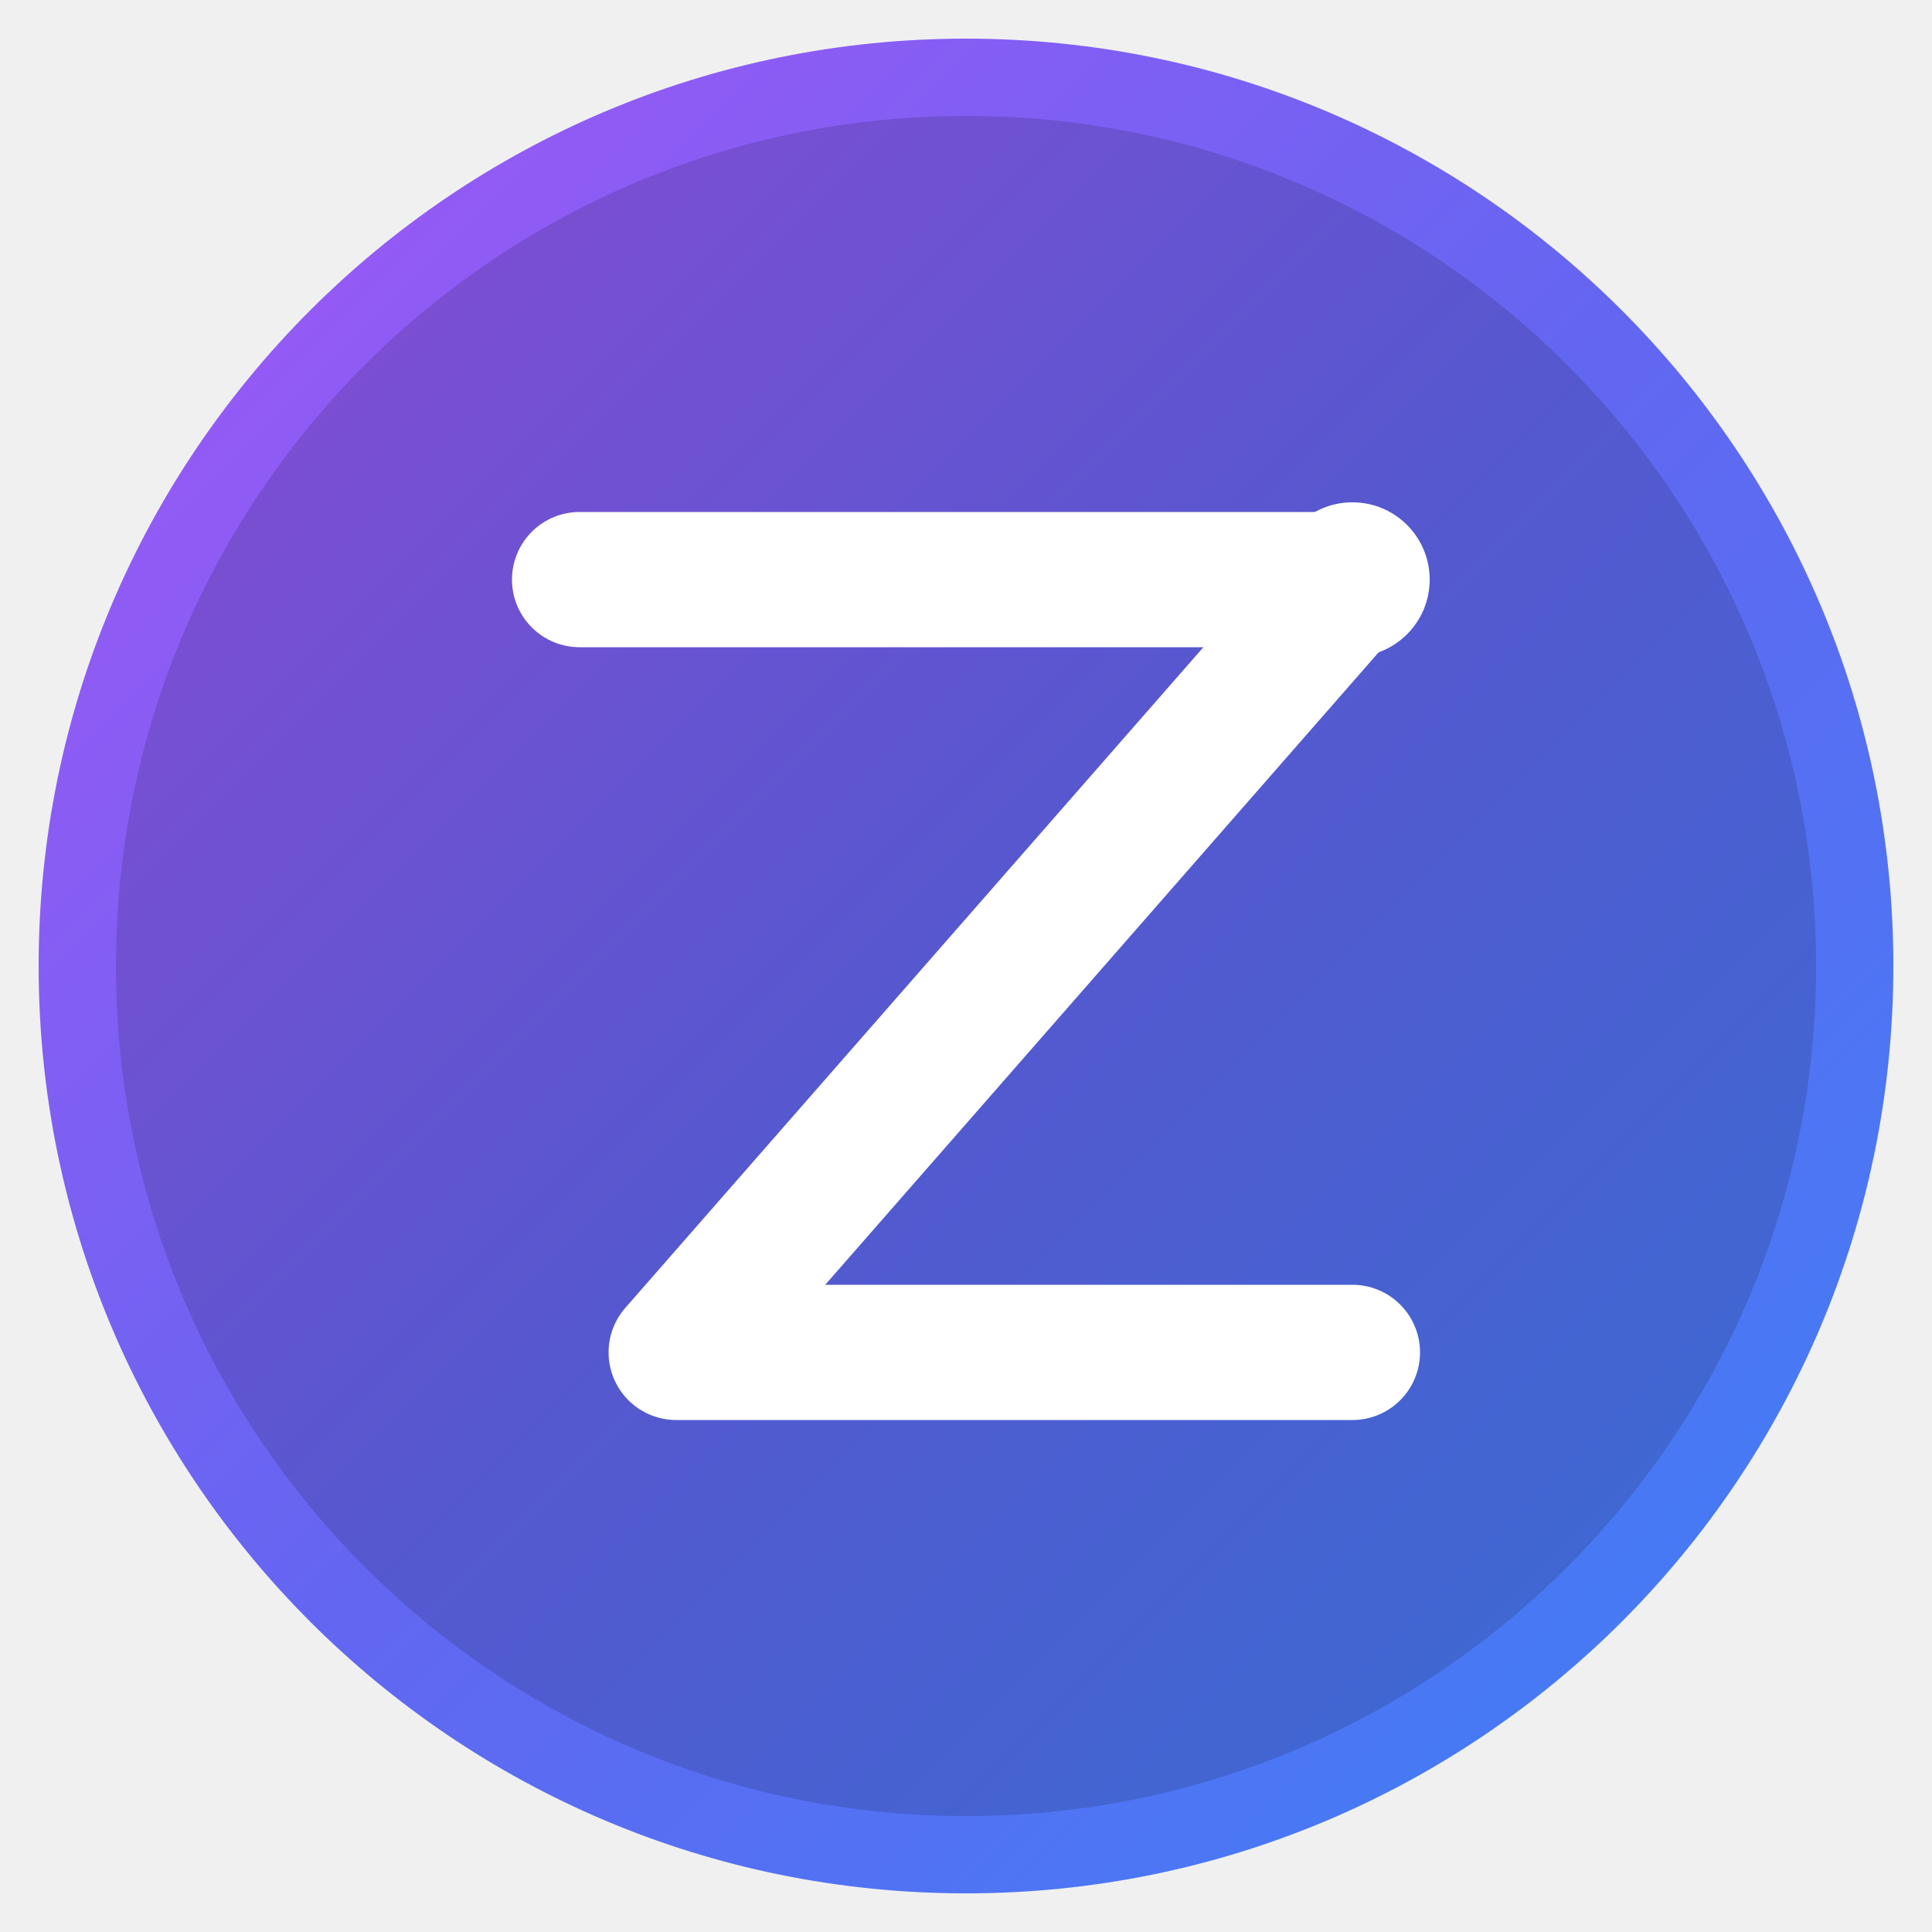
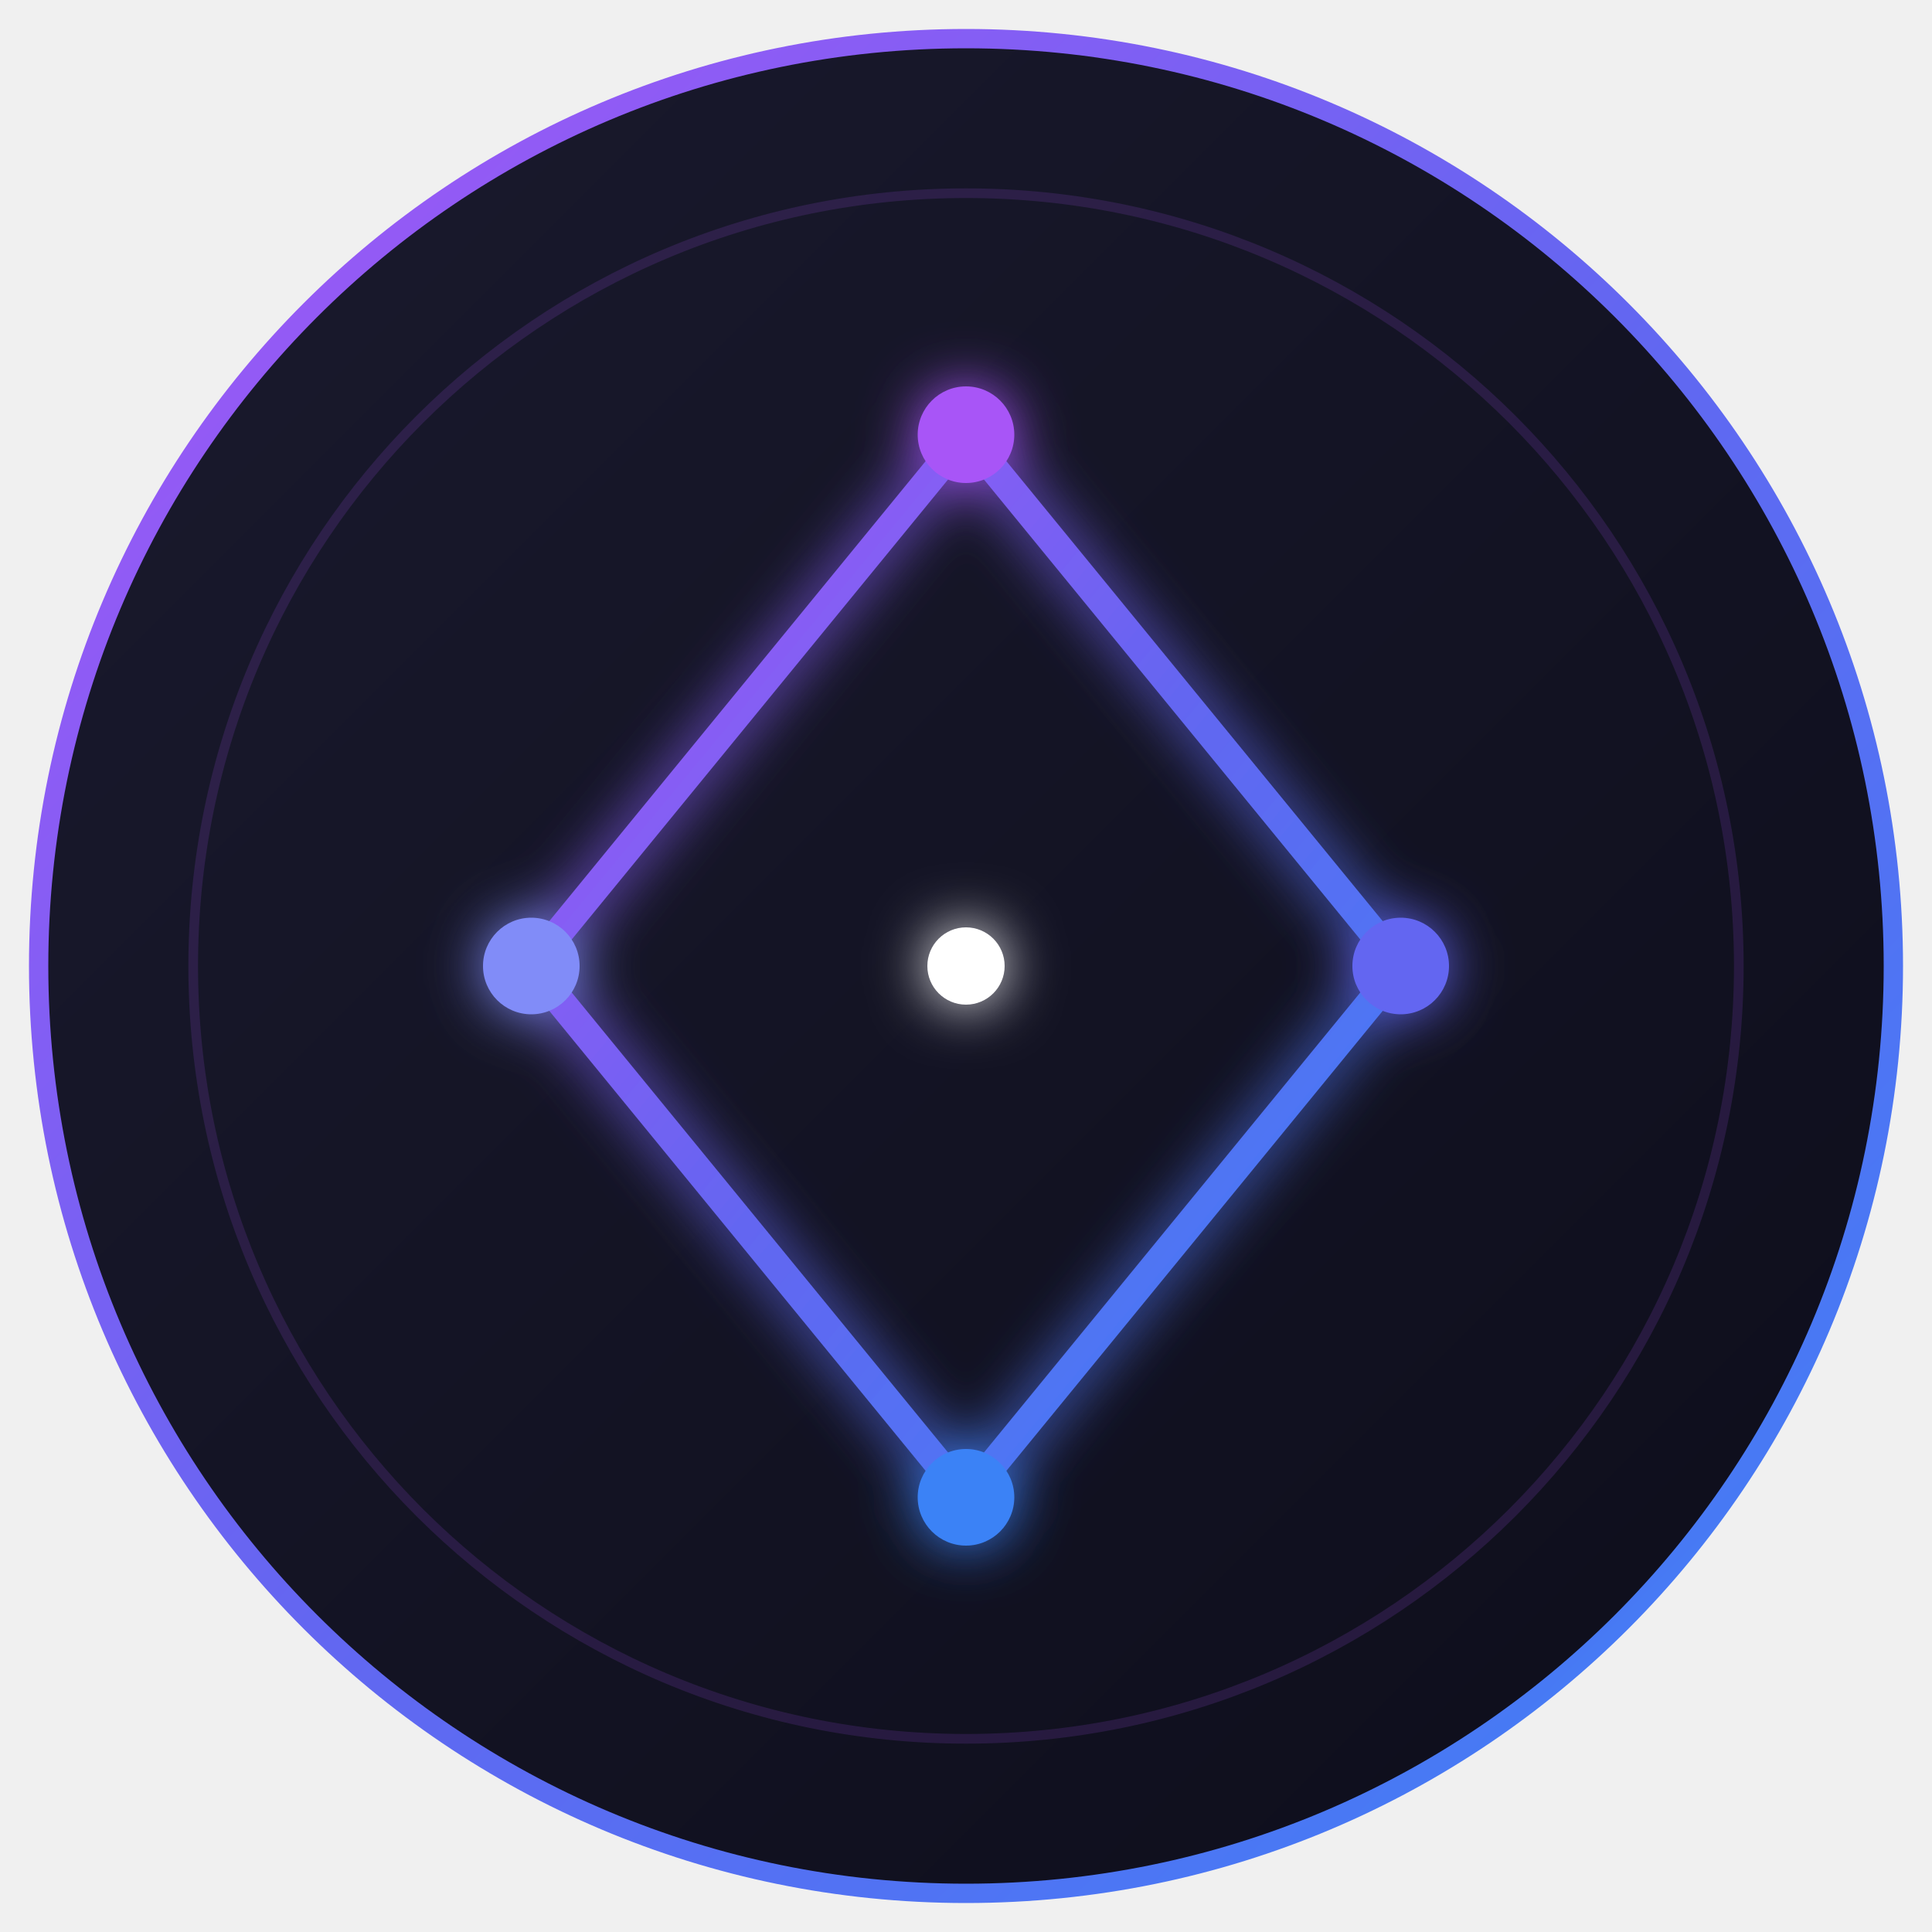
<svg xmlns="http://www.w3.org/2000/svg" viewBox="0 0 200 200" fill="none">
  <defs>
-     <linearGradient id="zro-grad" x1="0%" y1="0%" x2="100%" y2="100%">
-       <stop offset="0%" style="stop-color:#A855F7" />
-       <stop offset="50%" style="stop-color:#6366F1" />
-       <stop offset="100%" style="stop-color:#3B82F6" />
+     <linearGradient id="bg-grad" x1="0%" y1="0%" x2="100%" y2="100%">
+       <stop offset="0%" stop-color="#1a1a2e" />
+       <stop offset="100%" stop-color="#0d0d1a" />
    </linearGradient>
+     <linearGradient id="stroke-grad" x1="0%" y1="0%" x2="100%" y2="100%">
+       <stop offset="0%" stop-color="#A855F7" />
+       <stop offset="50%" stop-color="#6366F1" />
+       <stop offset="100%" stop-color="#3B82F6" />
+     </linearGradient>
+     <filter id="glow">
+       <feGaussianBlur stdDeviation="3" result="blur" />
+       <feComposite in="SourceGraphic" in2="blur" operator="over" />
+     </filter>
  </defs>
-   <circle cx="100" cy="100" r="96" fill="url(#zro-grad)" />
-   <circle cx="100" cy="100" r="88" fill="#090910" opacity="0.15" />
-   <path d="M60 60 L140 60 L70 140 L140 140" stroke="#fff" stroke-width="14" stroke-linecap="round" stroke-linejoin="round" fill="none" />
-   <circle cx="140" cy="60" r="8" fill="#fff" />
+   <circle cx="100" cy="100" r="96" fill="url(#bg-grad)" stroke="url(#stroke-grad)" stroke-width="2" />
+   <circle cx="100" cy="100" r="80" fill="none" stroke="rgba(168,85,247,0.15)" stroke-width="1" />
+   <g filter="url(#glow)">
+     <path d="M100 45 L145 100 L100 155 L55 100 Z" stroke="url(#stroke-grad)" stroke-width="3" fill="none" stroke-linejoin="round" />
+     <line x1="100" y1="45" x2="100" y2="155" stroke="url(#stroke-grad)" stroke-width="2" opacity="0.4" />
+     <line x1="55" y1="100" x2="145" y2="100" stroke="url(#stroke-grad)" stroke-width="2" opacity="0.4" />
+     <circle cx="100" cy="45" r="5" fill="#A855F7" />
+     <circle cx="145" cy="100" r="5" fill="#6366F1" />
+     <circle cx="100" cy="155" r="5" fill="#3B82F6" />
+     <circle cx="55" cy="100" r="5" fill="#818CF8" />
+     <circle cx="100" cy="100" r="4" fill="#fff" />
+   </g>
</svg>
